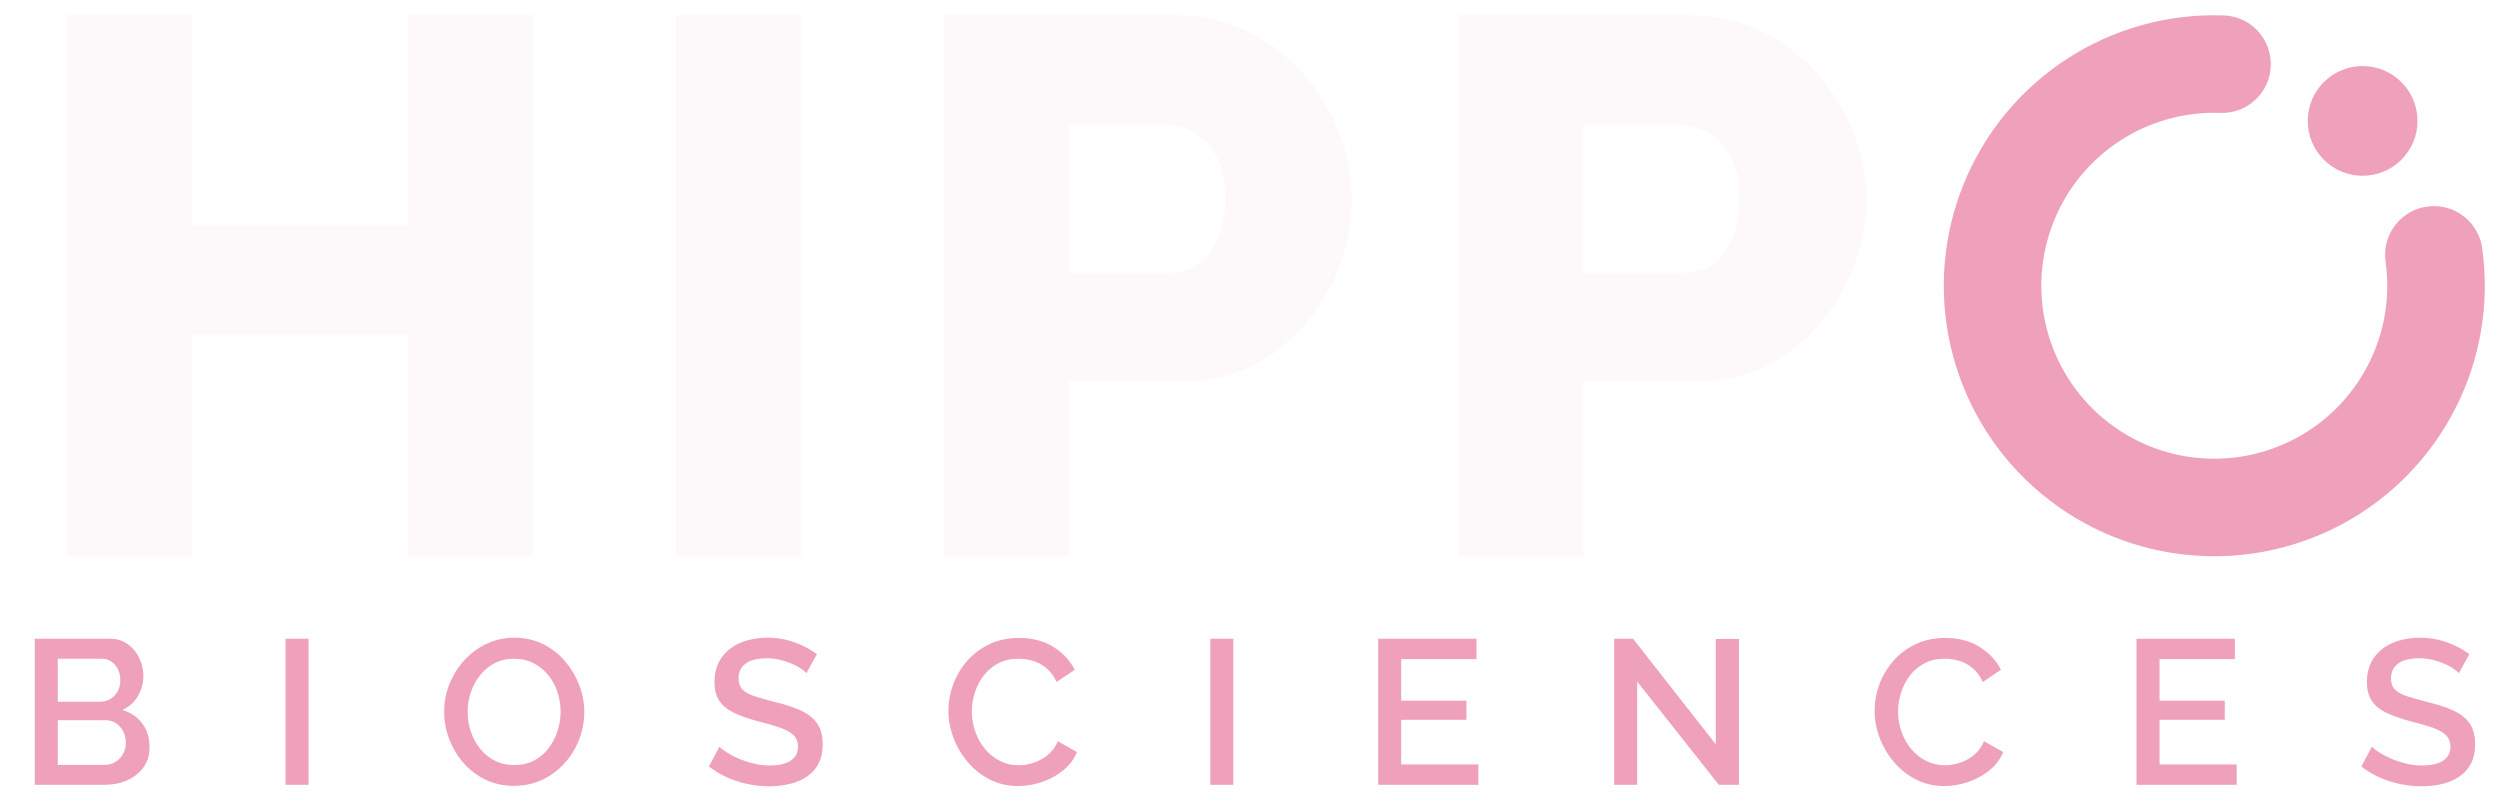
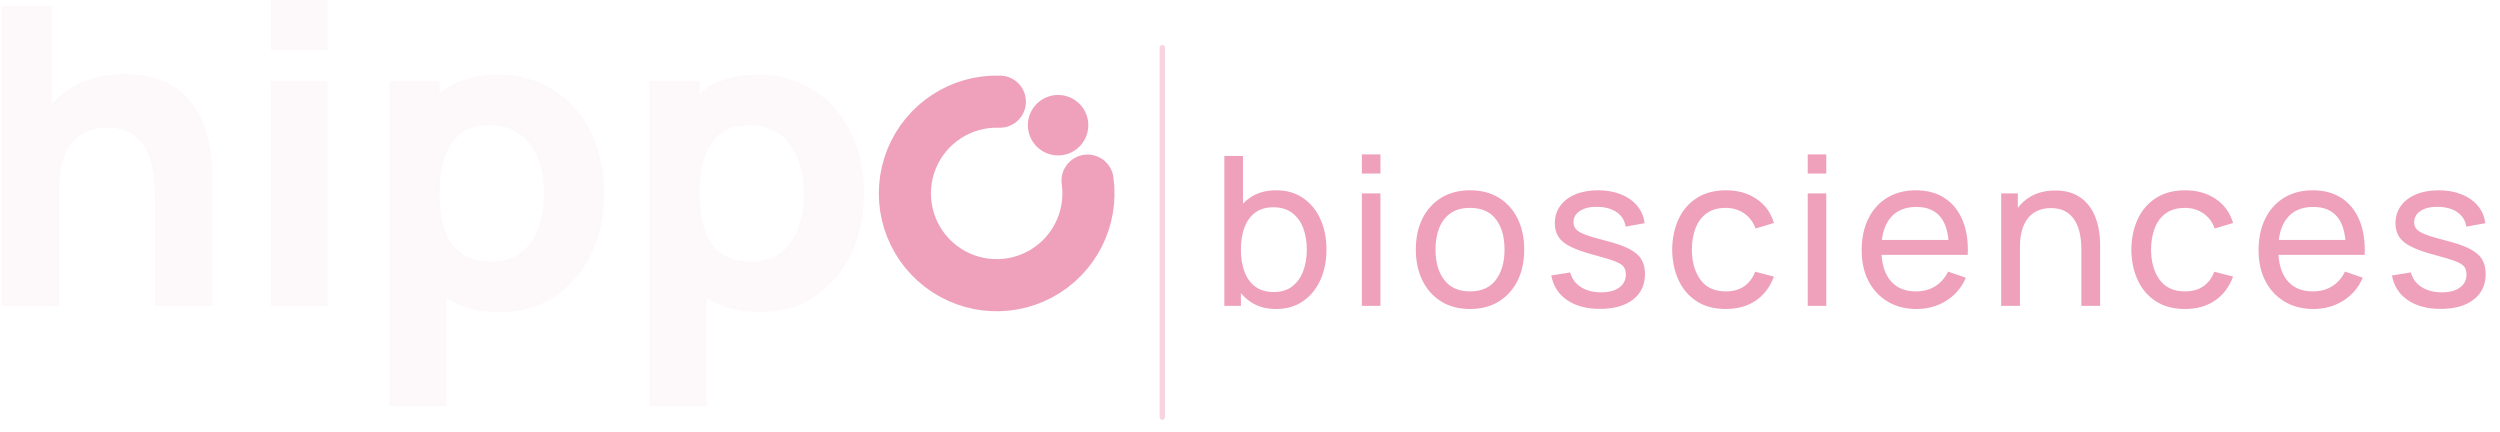
- <svg xmlns="http://www.w3.org/2000/svg" viewBox="-20 -20 3281 1050" role="img" aria-label="Hippo Biosciences">
-   <path d="M679.0 0.0V710.0H515.0V419.0H232.0V710.0H68.0V0.0H232.0V275.0H515.0V0.0Z M867.0 710.0V0.0H1031.0V710.0Z M1219.0 710.0V0.0H1522.0Q1573.0 0.0 1615.5 20.5Q1658.0 41.0 1689.0 75.5Q1720.0 110.0 1737.0 153.0Q1754.0 196.0 1754.0 241.0Q1754.0 302.0 1725.5 357.0Q1697.0 412.0 1646.5 446.5Q1596.0 481.0 1527.0 481.0H1383.0V710.0ZM1383.0 338.0H1517.0Q1536.0 338.0 1552.0 327.0Q1568.0 316.0 1578.0 294.0Q1588.0 272.0 1588.0 240.0Q1588.0 207.0 1576.5 185.5Q1565.0 164.0 1547.5 154.0Q1530.0 144.0 1511.0 144.0H1383.0Z M1894.0 710.0V0.0H2197.0Q2248.0 0.0 2290.5 20.5Q2333.0 41.0 2364.0 75.5Q2395.0 110.0 2412.0 153.0Q2429.0 196.0 2429.0 241.0Q2429.0 302.0 2400.5 357.0Q2372.0 412.0 2321.5 446.5Q2271.0 481.0 2202.0 481.0H2058.0V710.0ZM2058.0 338.0H2192.0Q2211.0 338.0 2227.0 327.0Q2243.0 316.0 2253.0 294.0Q2263.0 272.0 2263.0 240.0Q2263.0 207.0 2251.5 185.5Q2240.0 164.0 2222.5 154.0Q2205.0 144.0 2186.0 144.0H2058.0Z" fill="#FDF8F9" />
-   <path d="M 3174.2 314.5 A 291 291 0 1 1 2896.2 64.2" fill="none" stroke="#EFA0BB" stroke-width="128" stroke-linecap="round" />
-   <circle cx="3080.7" cy="138.7" r="72" fill="#EFA0BB" />
-   <path d="M176.26 960.59Q176.26 975.98 168.295 987.05Q160.33 998.12 146.83 1004.06Q133.33 1010.0 117.13 1010.0H25.6V818.3H124.42Q137.92 818.3 147.775 825.455Q157.63 832.61 162.895 843.815Q168.16 855.02 168.16 867.17Q168.16 881.21 161.005 893.495Q153.85 905.78 140.62 911.72Q157.09 916.58 166.675 929.405Q176.26 942.23 176.26 960.59ZM145.21 954.92Q145.21 946.82 141.835 940.205Q138.46 933.59 132.655 929.405Q126.85 925.22 119.02 925.22H55.84V983.81H117.13Q125.23 983.81 131.575 979.895Q137.92 975.98 141.565 969.365Q145.21 962.75 145.21 954.92ZM55.84 844.49V900.92H111.46Q119.02 900.92 124.96 897.275Q130.9 893.63 134.41 887.285Q137.92 880.94 137.92 872.84Q137.92 864.47 134.68 858.125Q131.44 851.78 125.905 848.135Q120.37 844.49 113.08 844.49Z M354.732 1010.0V818.3H384.972V1010.0Z M654.704 1011.35Q633.914 1011.35 617.174 1003.25Q600.434 995.15 588.284 981.245Q576.134 967.34 569.519 949.925Q562.904 932.51 562.904 914.15Q562.904 894.98 569.924 877.565Q576.944 860.15 589.364 846.515Q601.784 832.88 618.659 824.915Q635.534 816.95 655.244 816.95Q675.764 816.95 692.639 825.32Q709.514 833.69 721.529 847.73Q733.544 861.77 740.159 879.05Q746.774 896.33 746.774 914.42Q746.774 933.59 739.889 951.005Q733.004 968.42 720.584 982.055Q708.164 995.69 691.289 1003.52Q674.414 1011.35 654.704 1011.35ZM593.684 914.15Q593.684 927.65 598.004 940.34Q602.324 953.03 610.289 962.885Q618.254 972.74 629.594 978.41Q640.934 984.08 654.974 984.08Q669.554 984.08 680.894 978.14Q692.234 972.2 699.929 962.075Q707.624 951.95 711.674 939.395Q715.724 926.84 715.724 914.15Q715.724 900.65 711.539 888.095Q707.354 875.54 699.254 865.685Q691.154 855.83 679.949 850.16Q668.744 844.49 654.974 844.49Q640.394 844.49 629.054 850.43Q617.714 856.37 609.884 866.36Q602.054 876.35 597.869 888.77Q593.684 901.19 593.684 914.15Z M1038.376 863.39Q1035.676 860.42 1030.546 857.045Q1025.416 853.67 1018.396 850.7Q1011.376 847.73 1003.276 845.84Q995.176 843.95 986.536 843.95Q967.636 843.95 958.456 850.97Q949.276 857.99 949.276 870.41Q949.276 879.59 954.406 884.855Q959.536 890.12 970.066 893.63Q980.596 897.14 996.526 901.19Q1015.966 905.78 1030.276 912.125Q1044.586 918.47 1052.146 929.0Q1059.706 939.53 1059.706 956.81Q1059.706 971.39 1054.306 981.92Q1048.906 992.45 1039.186 999.065Q1029.466 1005.68 1016.776 1008.785Q1004.086 1011.89 989.506 1011.89Q975.196 1011.89 961.021 1008.92Q946.846 1005.95 934.021 1000.145Q921.196 994.34 910.396 985.97L924.166 960.05Q927.676 963.56 934.291 967.745Q940.906 971.93 949.681 975.71Q958.456 979.49 968.851 982.055Q979.246 984.62 990.046 984.62Q1008.136 984.62 1017.721 978.275Q1027.306 971.93 1027.306 960.05Q1027.306 950.33 1021.096 944.525Q1014.886 938.72 1003.006 934.67Q991.126 930.62 974.656 926.57Q955.756 921.44 943.066 915.365Q930.376 909.29 924.031 899.705Q917.686 890.12 917.686 875.27Q917.686 856.37 926.866 843.275Q936.046 830.18 951.841 823.565Q967.636 816.95 987.346 816.95Q1000.306 816.95 1011.916 819.785Q1023.526 822.62 1033.651 827.48Q1043.776 832.34 1052.146 838.55Z M1224.678 912.8Q1224.678 895.25 1230.888 878.375Q1237.098 861.5 1249.113 847.595Q1261.128 833.69 1278.408 825.455Q1295.688 817.22 1317.558 817.22Q1343.478 817.22 1362.378 828.965Q1381.278 840.71 1390.458 859.07L1366.698 875.0Q1361.298 863.39 1353.063 856.64Q1344.828 849.89 1335.243 847.19Q1325.658 844.49 1316.478 844.49Q1301.358 844.49 1290.018 850.565Q1278.678 856.64 1270.983 866.63Q1263.288 876.62 1259.373 889.04Q1255.458 901.46 1255.458 913.88Q1255.458 927.65 1260.048 940.475Q1264.638 953.3 1272.873 963.155Q1281.108 973.01 1292.448 978.68Q1303.788 984.35 1317.288 984.35Q1326.468 984.35 1336.458 981.11Q1346.448 977.87 1354.953 970.985Q1363.458 964.1 1368.318 952.76L1393.428 967.07Q1387.488 981.38 1374.933 991.37Q1362.378 1001.36 1346.853 1006.49Q1331.328 1011.62 1316.208 1011.62Q1295.958 1011.62 1279.218 1003.115Q1262.478 994.61 1250.328 980.435Q1238.178 966.26 1231.428 948.575Q1224.678 930.89 1224.678 912.8Z M1568.39 1010.0V818.3H1598.63V1010.0Z M1920.202 983.27V1010.0H1788.712V818.3H1917.772V845.03H1818.952V899.57H1904.542V924.68H1818.952V983.27Z M2128.644 874.46V1010.0H2098.404V818.3H2123.244L2231.784 956.81V818.57H2262.294V1010.0H2235.834Z M2440.226 912.8Q2440.226 895.25 2446.436 878.375Q2452.646 861.5 2464.661 847.595Q2476.676 833.69 2493.956 825.455Q2511.236 817.22 2533.106 817.22Q2559.026 817.22 2577.926 828.965Q2596.826 840.71 2606.006 859.07L2582.246 875.0Q2576.846 863.39 2568.611 856.64Q2560.376 849.89 2550.791 847.19Q2541.206 844.49 2532.026 844.49Q2516.906 844.49 2505.566 850.565Q2494.226 856.64 2486.531 866.63Q2478.836 876.62 2474.921 889.04Q2471.006 901.46 2471.006 913.88Q2471.006 927.65 2475.596 940.475Q2480.186 953.3 2488.421 963.155Q2496.656 973.01 2507.996 978.68Q2519.336 984.35 2532.836 984.35Q2542.016 984.35 2552.006 981.11Q2561.996 977.87 2570.501 970.985Q2579.006 964.1 2583.866 952.76L2608.976 967.07Q2603.036 981.38 2590.481 991.37Q2577.926 1001.36 2562.401 1006.49Q2546.876 1011.62 2531.756 1011.62Q2511.506 1011.62 2494.766 1003.115Q2478.026 994.61 2465.876 980.435Q2453.726 966.26 2446.976 948.575Q2440.226 930.89 2440.226 912.8Z M2915.428 983.27V1010.0H2783.938V818.3H2912.998V845.03H2814.178V899.57H2899.768V924.68H2814.178V983.27Z M3207.03 863.39Q3204.33 860.42 3199.2 857.045Q3194.07 853.67 3187.05 850.7Q3180.03 847.73 3171.93 845.84Q3163.83 843.95 3155.19 843.95Q3136.29 843.95 3127.11 850.97Q3117.93 857.99 3117.93 870.41Q3117.93 879.59 3123.06 884.855Q3128.19 890.12 3138.72 893.63Q3149.25 897.14 3165.18 901.19Q3184.62 905.78 3198.93 912.125Q3213.24 918.47 3220.8 929.0Q3228.36 939.53 3228.36 956.81Q3228.36 971.39 3222.96 981.92Q3217.56 992.45 3207.84 999.065Q3198.12 1005.68 3185.43 1008.785Q3172.74 1011.89 3158.16 1011.89Q3143.85 1011.89 3129.675 1008.92Q3115.5 1005.95 3102.675 1000.145Q3089.85 994.34 3079.05 985.97L3092.82 960.05Q3096.33 963.56 3102.945 967.745Q3109.56 971.93 3118.335 975.71Q3127.11 979.49 3137.505 982.055Q3147.9 984.62 3158.7 984.62Q3176.79 984.62 3186.375 978.275Q3195.96 971.93 3195.96 960.05Q3195.96 950.33 3189.75 944.525Q3183.54 938.72 3171.66 934.67Q3159.78 930.62 3143.31 926.57Q3124.41 921.44 3111.72 915.365Q3099.03 909.29 3092.685 899.705Q3086.34 890.12 3086.34 875.27Q3086.34 856.37 3095.52 843.275Q3104.7 830.18 3120.495 823.565Q3136.29 816.95 3156 816.95Q3168.96 816.95 3180.57 819.785Q3192.18 822.62 3202.305 827.48Q3212.43 832.34 3220.8 838.55Z" fill="#EFA0BB" />
+ <svg xmlns="http://www.w3.org/2000/svg" viewBox="-20 -20 8337 1440" role="img" aria-label="Hippo Biosciences">
+   <path d="M497.222 1000.0V645.833Q497.222 620.139 494.444 580.208Q491.667 540.278 477.083 500Q462.5 459.722 429.514 432.639Q396.528 405.556 336.111 405.556Q311.806 405.556 284.028 413.194Q256.25 420.833 231.944 442.708Q207.639 464.583 192.014 506.944Q176.389 549.306 176.389 619.444V1000.0H-15.278V0.0H152.778V327.083Q178.472 297.917 213.194 275.694Q285.417 227.778 395.833 227.778Q484.028 227.778 539.583 257.639Q595.139 287.5 626.042 333.333Q656.944 379.167 670.139 428.819Q683.333 478.472 686.111 519.444Q688.889 560.417 688.889 579.167V1000.0Z M883.333 145.833V-20.833H1072.222V145.833ZM883.333 1000.0V250.0H1072.222V1000.0Z M1648.611 1020.833Q1542.361 1020.833 1469.444 973.611V1333.333H1279.167V250.0H1445.833V290.972Q1452.083 286.111 1459.028 281.25Q1531.944 229.167 1638.889 229.167Q1746.528 229.167 1826.389 280.556Q1906.25 331.944 1950.347 421.181Q1994.444 510.417 1994.444 625.0Q1994.444 737.5 1951.042 827.083Q1907.639 916.667 1829.861 968.75Q1752.083 1020.833 1648.611 1020.833ZM1618.056 852.778Q1679.167 852.778 1718.056 822.222Q1756.944 791.667 1775.694 739.931Q1794.444 688.194 1794.444 625.0Q1794.444 562.5 1775.0 510.764Q1755.556 459.028 1714.931 428.125Q1674.306 397.222 1611.111 397.222Q1552.083 397.222 1515.625 425.694Q1479.167 454.167 1462.5 505.556Q1445.833 556.944 1445.833 625.0Q1445.833 693.056 1462.5 744.444Q1479.167 795.833 1517.014 824.306Q1554.861 852.778 1618.056 852.778Z M2515.278 1020.833Q2409.028 1020.833 2336.111 973.611V1333.333H2145.833V250.0H2312.5V290.972Q2318.75 286.111 2325.694 281.25Q2398.611 229.167 2505.556 229.167Q2613.194 229.167 2693.056 280.556Q2772.917 331.944 2817.014 421.181Q2861.111 510.417 2861.111 625.0Q2861.111 737.5 2817.708 827.083Q2774.306 916.667 2696.528 968.75Q2618.75 1020.833 2515.278 1020.833ZM2484.722 852.778Q2545.833 852.778 2584.722 822.222Q2623.611 791.667 2642.361 739.931Q2661.111 688.194 2661.111 625.0Q2661.111 562.5 2641.667 510.764Q2622.222 459.028 2581.597 428.125Q2540.972 397.222 2477.778 397.222Q2418.75 397.222 2382.292 425.694Q2345.833 454.167 2329.167 505.556Q2312.5 556.944 2312.5 625.0Q2312.5 693.056 2329.167 744.444Q2345.833 795.833 2383.681 824.306Q2421.528 852.778 2484.722 852.778Z" fill="#FDF8F9" />
+   <path d="M 3606.8 582.4 A 306.1 306.1 0 1 1 3314.3 319.1" fill="none" stroke="#EFA0BB" stroke-width="173.8" stroke-linecap="round" />
+   <circle cx="3508.5" cy="397.5" r="100.8" fill="#EFA0BB" />
+   <rect x="3847" y="130" width="18" height="1250" rx="9" fill="rgba(239,160,187,.45)" />
+   <path d="M4235.5 1010.417Q4182.722 1010.417 4146.611 984.028Q4130.639 972.569 4118.139 957.292V1000.0H4062.931V500.0H4125.083V659.028Q4135.153 648.611 4146.958 640.278Q4183.069 614.583 4235.847 614.583Q4287.931 614.583 4325.604 640.451Q4363.278 666.319 4383.417 711.111Q4403.556 755.903 4403.556 812.153Q4403.556 868.403 4383.417 913.194Q4363.278 957.986 4325.604 984.201Q4287.931 1010.417 4235.5 1010.417ZM4227.861 953.819Q4265.014 953.819 4289.319 935.069Q4313.625 916.319 4325.778 884.201Q4337.931 852.083 4337.931 812.153Q4337.931 772.569 4325.951 740.625Q4313.972 708.681 4289.146 689.931Q4264.319 671.181 4226.125 671.181Q4189.667 671.181 4165.708 689.062Q4141.75 706.944 4129.944 738.715Q4118.139 770.486 4118.139 812.153Q4118.139 853.125 4129.771 885.243Q4141.403 917.361 4165.708 935.59Q4190.014 953.819 4227.861 953.819Z M4521.611 558.681V494.792H4583.417V558.681ZM4521.611 1000.0V625.0H4583.417V1000.0Z M4882.028 1010.417Q4826.125 1010.417 4785.674 985.069Q4745.222 959.722 4723.347 914.931Q4701.472 870.139 4701.472 812.153Q4701.472 753.125 4723.694 708.681Q4745.917 664.236 4786.542 639.41Q4827.167 614.583 4882.028 614.583Q4938.278 614.583 4978.903 639.757Q5019.528 664.931 5041.229 709.549Q5062.931 754.167 5062.931 812.153Q5062.931 870.833 5041.056 915.451Q5019.181 960.069 4978.556 985.243Q4937.931 1010.417 4882.028 1010.417ZM4882.028 951.736Q4940.361 951.736 4968.833 912.847Q4997.306 873.958 4997.306 812.153Q4997.306 748.611 4968.486 710.938Q4939.667 673.264 4882.028 673.264Q4842.792 673.264 4817.444 690.972Q4792.097 708.681 4779.597 739.931Q4767.097 771.181 4767.097 812.153Q4767.097 875.347 4796.264 913.542Q4825.431 951.736 4882.028 951.736Z M5315.708 1010.069Q5248.694 1010.069 5205.812 980.729Q5162.931 951.389 5153.208 898.611L5216.403 888.542Q5224.042 919.097 5251.472 936.979Q5278.903 954.861 5319.528 954.861Q5358.069 954.861 5379.944 938.889Q5401.819 922.917 5401.819 895.486Q5401.819 879.514 5394.528 869.618Q5387.236 859.722 5364.493 851.042Q5341.75 842.361 5295.917 830.208Q5246.264 817.014 5217.792 802.778Q5189.319 788.542 5177.167 769.792Q5165.014 751.042 5165.014 724.306Q5165.014 691.319 5183.069 666.493Q5201.125 641.667 5233.59 628.125Q5266.056 614.583 5309.111 614.583Q5351.819 614.583 5385.5 628.125Q5419.181 641.667 5439.84 666.493Q5460.5 691.319 5464.319 724.306L5401.125 735.764Q5396.611 705.556 5372.132 688.194Q5347.653 670.833 5309.111 669.792Q5272.653 668.403 5249.91 682.639Q5227.167 696.875 5227.167 721.181Q5227.167 734.722 5235.674 744.444Q5244.181 754.167 5267.271 762.847Q5290.361 771.528 5334.458 782.639Q5384.111 795.139 5412.757 809.896Q5441.403 824.653 5453.556 844.618Q5465.708 864.583 5465.708 893.75Q5465.708 947.917 5425.778 978.993Q5385.847 1010.069 5315.708 1010.069Z M5735.153 1010.417Q5678.208 1010.417 5638.451 984.896Q5598.694 959.375 5577.861 914.583Q5557.028 869.792 5556.333 812.5Q5557.028 753.819 5578.382 709.201Q5599.736 664.583 5639.667 639.583Q5679.597 614.583 5735.847 614.583Q5795.222 614.583 5838.104 643.75Q5880.986 672.917 5895.569 723.611L5834.458 742.014Q5822.653 709.375 5796.09 691.319Q5769.528 673.264 5735.153 673.264Q5696.611 673.264 5671.611 691.146Q5646.611 709.028 5634.458 740.451Q5622.306 771.875 5621.958 812.5Q5622.653 875.0 5650.951 913.368Q5679.25 951.736 5735.153 951.736Q5771.958 951.736 5796.264 934.896Q5820.569 918.056 5833.069 886.111L5895.569 902.431Q5876.125 954.861 5834.806 982.639Q5793.486 1010.417 5735.153 1010.417Z M6008.417 558.681V494.792H6070.222V558.681ZM6008.417 1000.0V625.0H6070.222V1000.0Z M6371.611 1010.417Q6316.403 1010.417 6275.257 985.938Q6234.111 961.458 6211.194 917.535Q6188.278 873.611 6188.278 814.931Q6188.278 753.472 6210.847 708.507Q6233.417 663.542 6273.868 639.062Q6314.319 614.583 6368.833 614.583Q6425.431 614.583 6465.187 640.625Q6504.944 666.667 6524.91 714.931Q6544.875 763.194 6542.097 829.861H6254.597Q6258.069 883.681 6283.764 915.278Q6313.625 951.736 6368.833 951.736Q6405.986 951.736 6433.417 934.722Q6460.847 917.708 6476.472 885.764L6535.847 906.25Q6513.972 955.903 6470.049 983.16Q6426.125 1010.417 6371.611 1010.417ZM6477.861 780.208Q6473 731.25 6451.472 704.167Q6424.389 670.139 6370.917 670.139Q6313.625 670.139 6283.764 706.944Q6261.194 734.722 6255.639 780.208Z M6920.917 1000.0V812.153Q6920.917 785.417 6916.229 760.764Q6911.542 736.111 6899.91 716.493Q6888.278 696.875 6868.66 685.417Q6849.042 673.958 6819.181 673.958Q6795.917 673.958 6776.993 681.771Q6758.069 689.583 6744.528 705.556Q6730.986 721.528 6723.521 745.66Q6716.056 769.792 6716.056 802.431V1000.0H6653.556V625.0H6709.111V673.264Q6726.125 650.694 6750.431 636.111Q6785.847 615.278 6834.111 615.278Q6870.569 615.278 6896.264 626.736Q6921.958 638.194 6938.972 657.118Q6955.986 676.042 6965.708 699.479Q6975.431 722.917 6979.424 747.049Q6983.417 771.181 6983.417 792.708V1000.0Z M7266.403 1010.417Q7209.458 1010.417 7169.701 984.896Q7129.944 959.375 7109.111 914.583Q7088.278 869.792 7087.583 812.5Q7088.278 753.819 7109.632 709.201Q7130.986 664.583 7170.917 639.583Q7210.847 614.583 7267.097 614.583Q7326.472 614.583 7369.354 643.75Q7412.236 672.917 7426.819 723.611L7365.708 742.014Q7353.903 709.375 7327.34 691.319Q7300.778 673.264 7266.403 673.264Q7227.861 673.264 7202.861 691.146Q7177.861 709.028 7165.708 740.451Q7153.556 771.875 7153.208 812.5Q7153.903 875.0 7182.201 913.368Q7210.5 951.736 7266.403 951.736Q7303.208 951.736 7327.514 934.896Q7351.819 918.056 7364.319 886.111L7426.819 902.431Q7407.375 954.861 7366.056 982.639Q7324.736 1010.417 7266.403 1010.417Z M7695.222 1010.417Q7640.014 1010.417 7598.868 985.938Q7557.722 961.458 7534.806 917.535Q7511.889 873.611 7511.889 814.931Q7511.889 753.472 7534.458 708.507Q7557.028 663.542 7597.479 639.062Q7637.931 614.583 7692.444 614.583Q7749.042 614.583 7788.799 640.625Q7828.556 666.667 7848.521 714.931Q7868.486 763.194 7865.708 829.861H7578.208Q7581.681 883.681 7607.375 915.278Q7637.236 951.736 7692.444 951.736Q7729.597 951.736 7757.028 934.722Q7784.458 917.708 7800.083 885.764L7859.458 906.25Q7837.583 955.903 7793.66 983.16Q7749.736 1010.417 7695.222 1010.417ZM7801.472 780.208Q7796.611 731.25 7775.083 704.167Q7748 670.139 7694.528 670.139Q7637.236 670.139 7607.375 706.944Q7584.806 734.722 7579.25 780.208Z M8119.181 1010.069Q8052.167 1010.069 8009.285 980.729Q7966.403 951.389 7956.681 898.611L8019.875 888.542Q8027.514 919.097 8054.944 936.979Q8082.375 954.861 8123.0 954.861Q8161.542 954.861 8183.417 938.889Q8205.292 922.917 8205.292 895.486Q8205.292 879.514 8198.0 869.618Q8190.708 859.722 8167.965 851.042Q8145.222 842.361 8099.389 830.208Q8049.736 817.014 8021.264 802.778Q7992.792 788.542 7980.639 769.792Q7968.486 751.042 7968.486 724.306Q7968.486 691.319 7986.542 666.493Q8004.597 641.667 8037.062 628.125Q8069.528 614.583 8112.583 614.583Q8155.292 614.583 8188.972 628.125Q8222.653 641.667 8243.312 666.493Q8263.972 691.319 8267.792 724.306L8204.597 735.764Q8200.083 705.556 8175.604 688.194Q8151.125 670.833 8112.583 669.792Q8076.125 668.403 8053.382 682.639Q8030.639 696.875 8030.639 721.181Q8030.639 734.722 8039.146 744.444Q8047.653 754.167 8070.743 762.847Q8093.833 771.528 8137.931 782.639Q8187.583 795.139 8216.229 809.896Q8244.875 824.653 8257.028 844.618Q8269.181 864.583 8269.181 893.75Q8269.181 947.917 8229.25 978.993Q8189.319 1010.069 8119.181 1010.069Z" fill="#EFA0BB" />
</svg>
